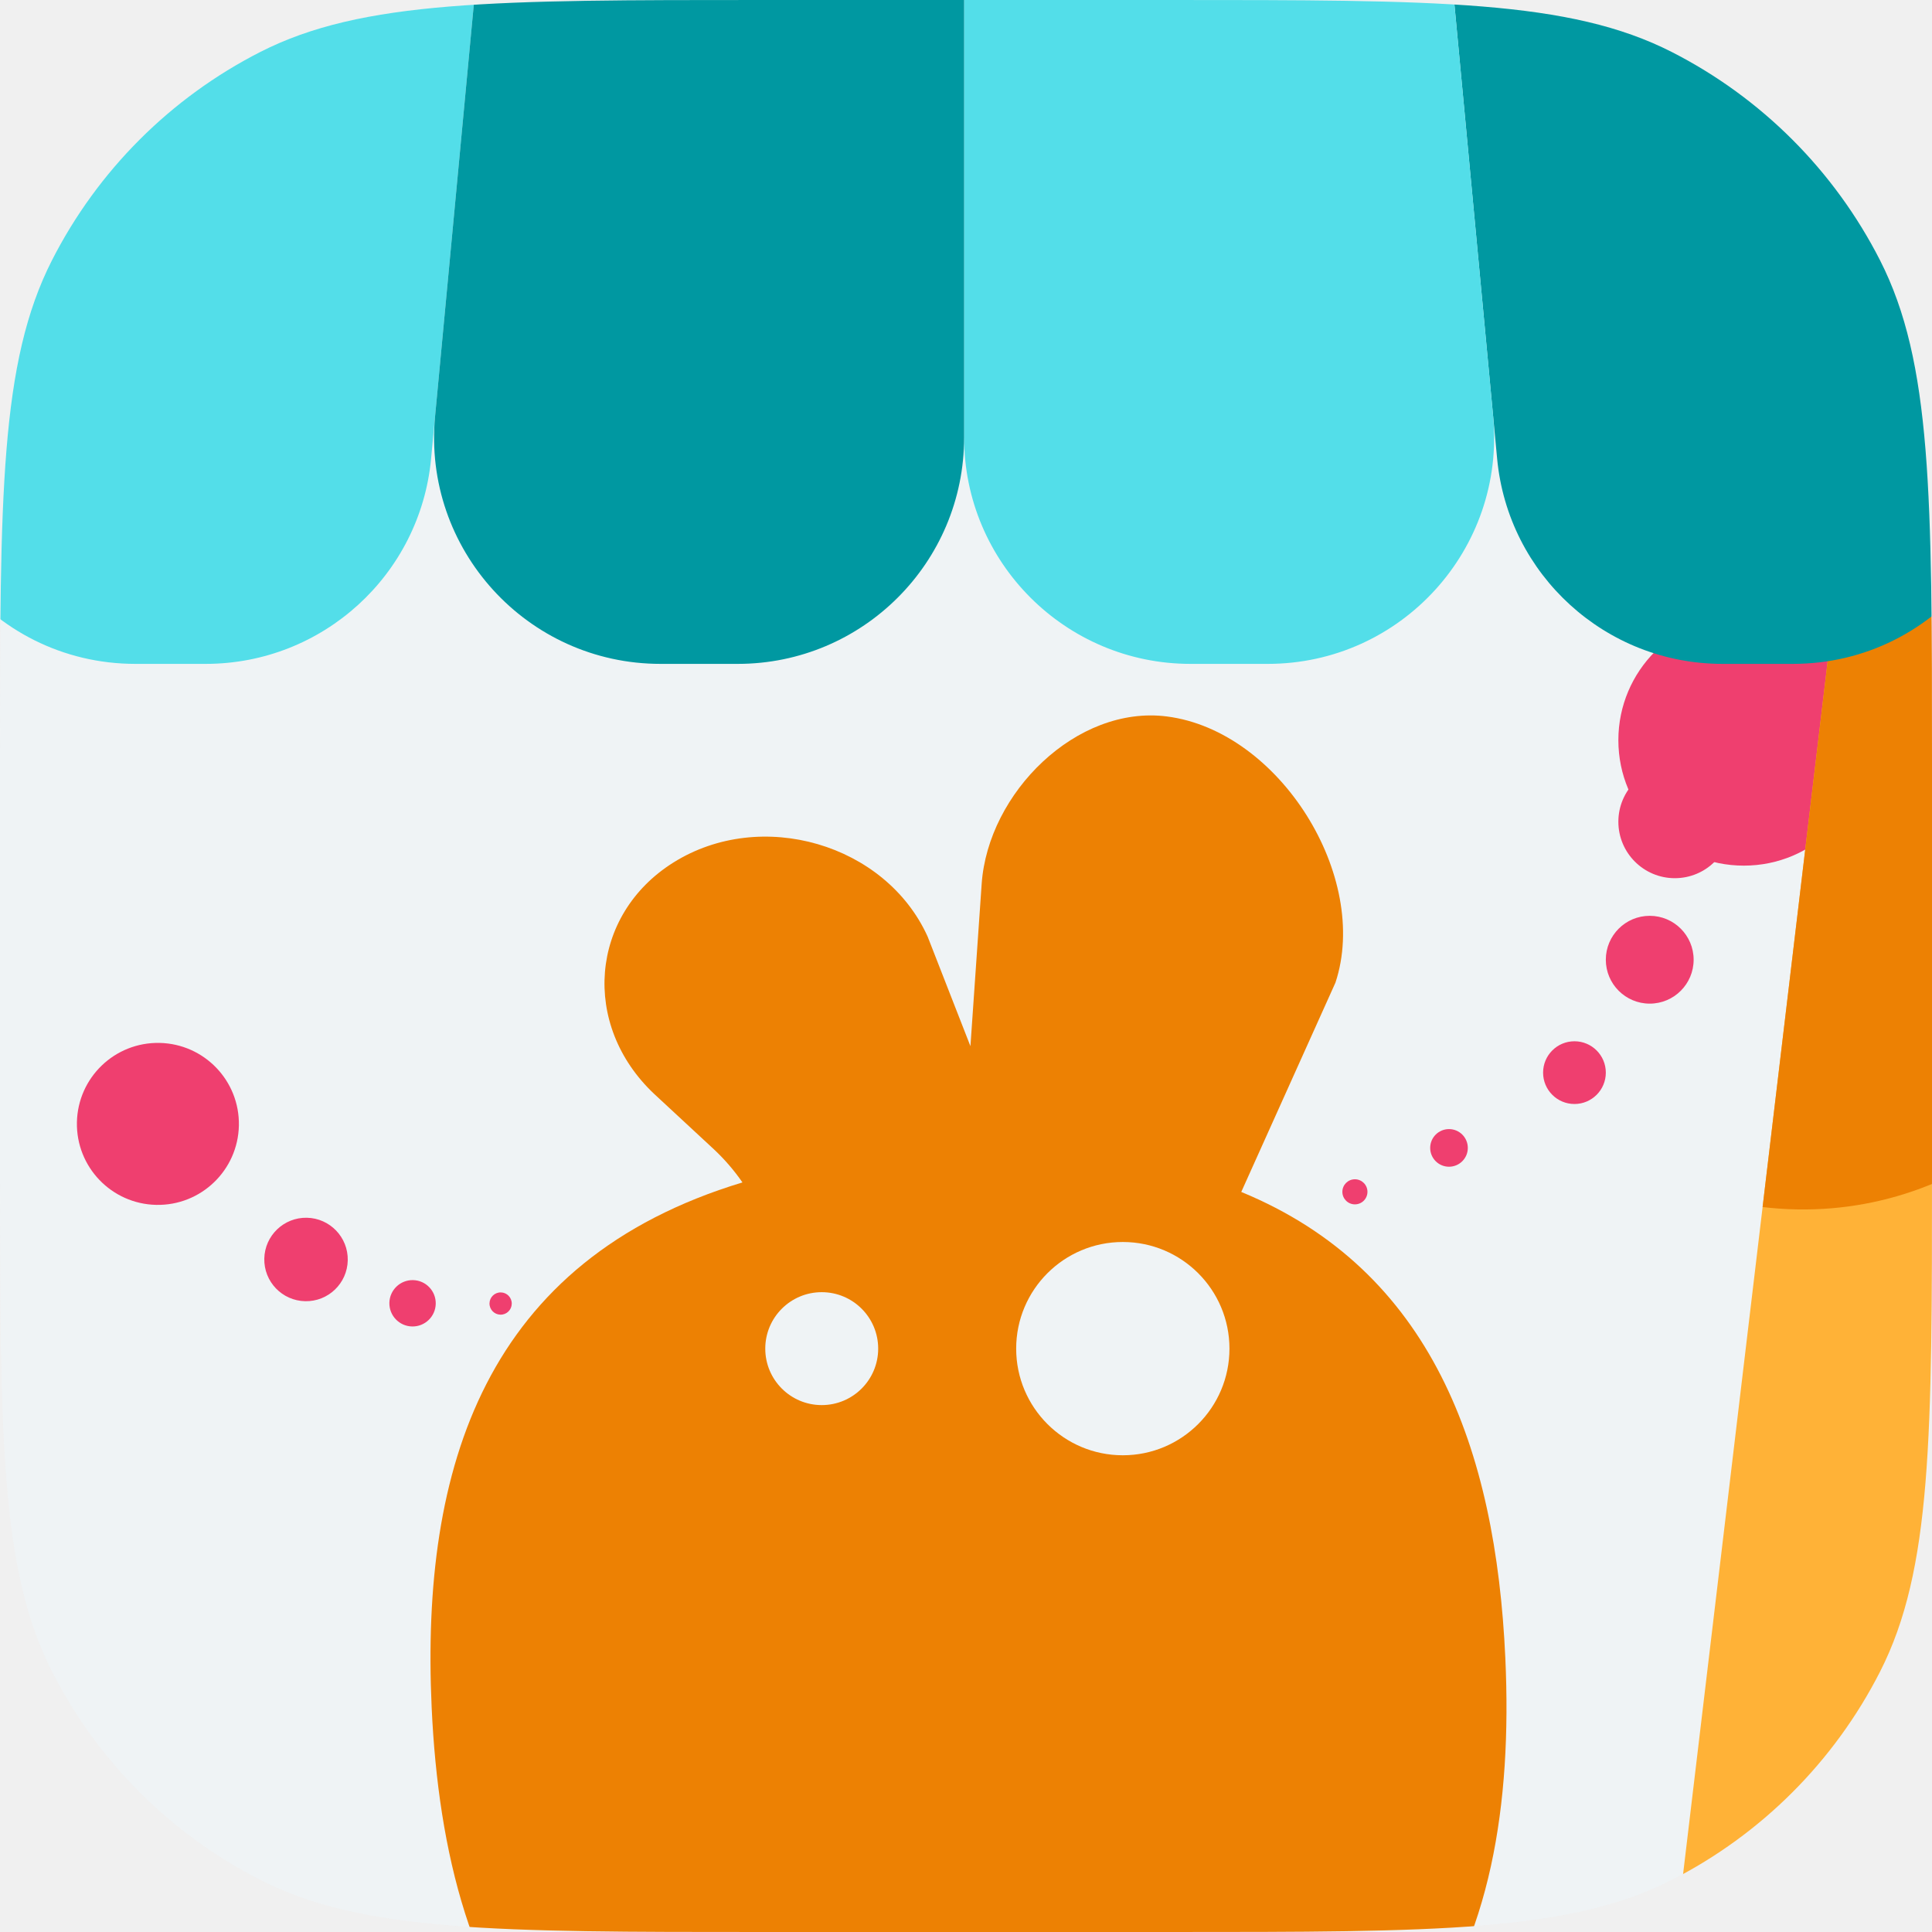
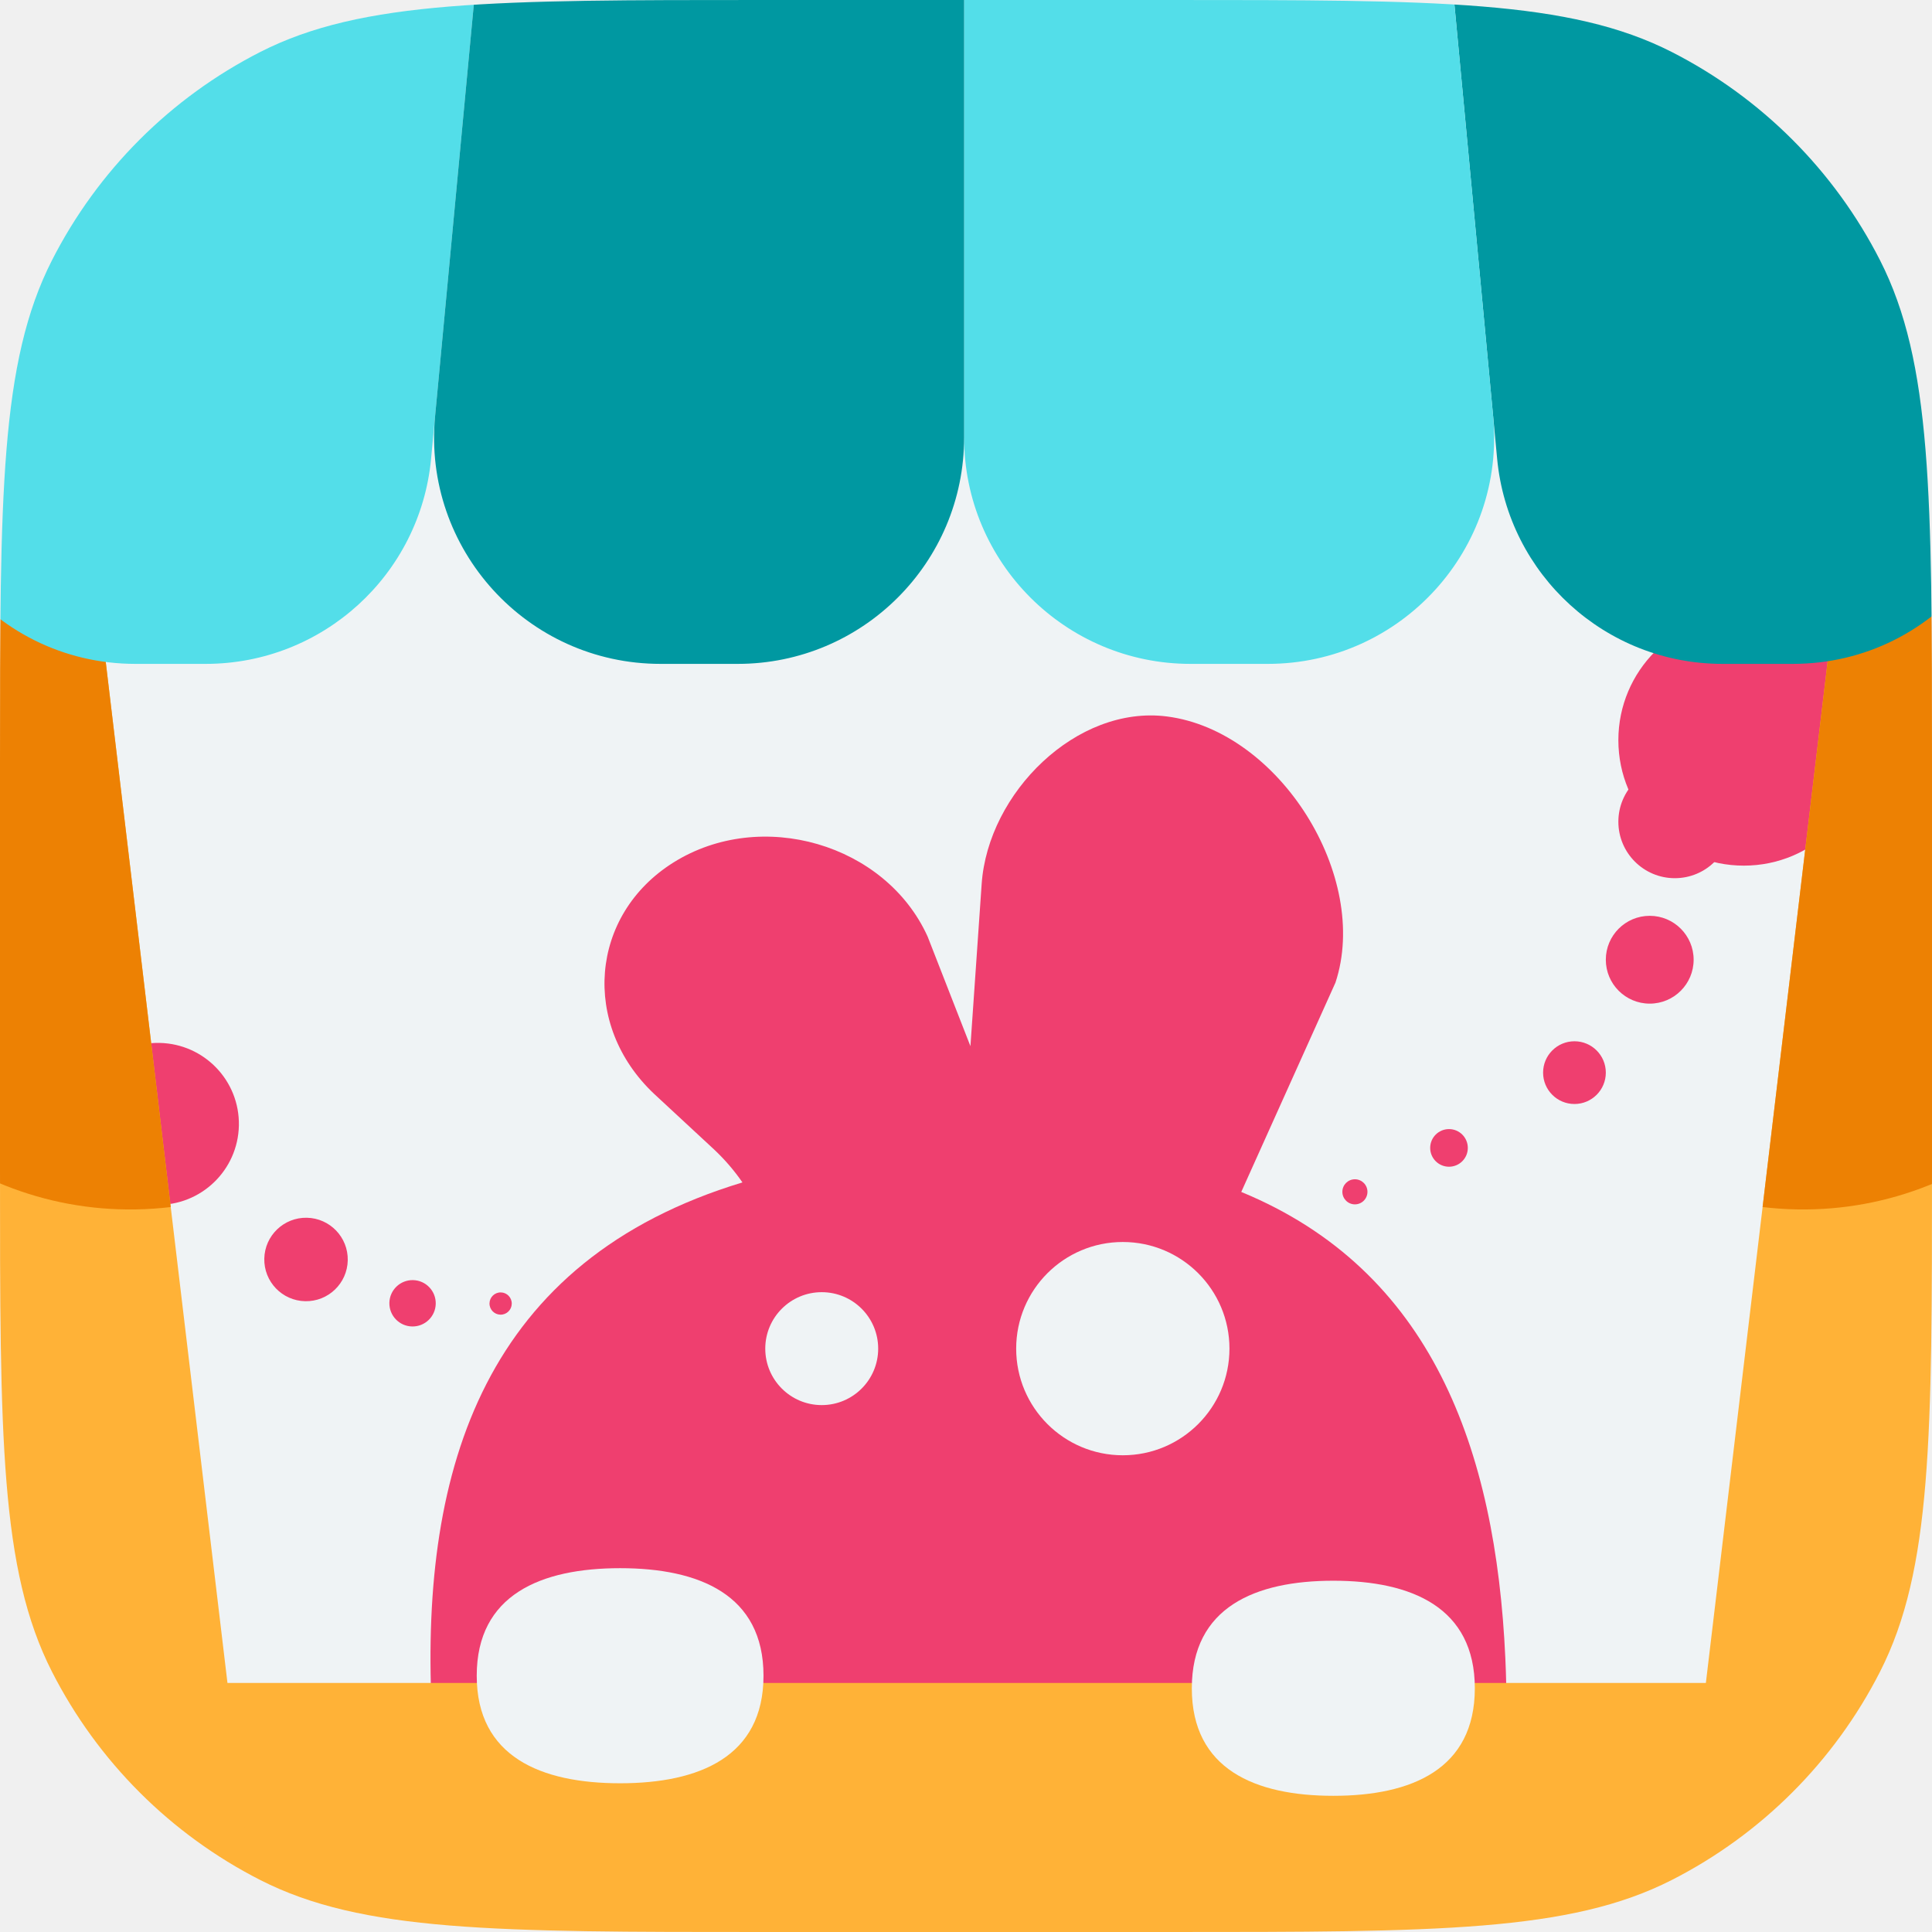
<svg xmlns="http://www.w3.org/2000/svg" width="192" height="192" viewBox="0 0 465 465" fill="none">
  <mask id="mask0_2408_79843" style="mask-type:alpha" maskUnits="userSpaceOnUse" x="0" y="0" width="465" height="465">
    <path d="M0 183.584C0 119.324 0 87.194 12.506 62.649C23.506 41.059 41.059 23.506 62.649 12.506C87.194 0 119.324 0 183.584 0H281.416C345.676 0 377.806 0 402.351 12.506C423.94 23.506 441.493 41.059 452.494 62.649C465 87.194 465 119.324 465 183.584V281.416C465 345.676 465 377.806 452.494 402.351C441.493 423.94 423.94 441.493 402.351 452.494C377.806 465 345.676 465 281.416 465H183.584C119.324 465 87.194 465 62.649 452.494C41.059 441.493 23.506 423.94 12.506 402.351C0 377.806 0 345.676 0 281.416V183.584Z" fill="#C4C4C4" />
  </mask>
  <g mask="url(#mask0_2408_79843)">
    <path d="M0 183.584C0 119.324 0 87.194 12.506 62.649C23.506 41.059 41.059 23.506 62.649 12.506C87.194 0 119.324 0 183.584 0H281.416C345.676 0 377.806 0 402.351 12.506C423.94 23.506 441.493 41.059 452.494 62.649C465 87.194 465 119.324 465 183.584V281.416C465 345.676 465 377.806 452.494 402.351C441.493 423.94 423.94 441.493 402.351 452.494C377.806 465 345.676 465 281.416 465H183.584C119.324 465 87.194 465 62.649 452.494C41.059 441.493 23.506 423.94 12.506 402.351C0 377.806 0 345.676 0 281.416V183.584Z" fill="#EFF3F5" />
    <ellipse cx="38.003" cy="270.503" rx="19.495" ry="19.495" transform="rotate(-88.8388 38.003 270.503)" fill="#EF3F6F" />
    <circle cx="419.708" cy="178.149" r="30.195" fill="#EF3F6F" />
-     <path fill-rule="evenodd" clip-rule="evenodd" d="M321.425 236.493C329.833 211.029 308.01 175.929 280.872 172.442C259.141 169.651 237.792 190.796 236.271 212.751L233.567 251.798L223.262 225.41C213.147 203.085 183.171 194.36 162.07 207.598C141.972 220.206 139.787 246.687 157.474 263.311L171.857 276.648C174.442 279.078 176.733 281.742 178.693 284.589C116.788 303.336 101.248 353.034 103.89 410.878C107.119 481.601 136.305 537.72 238.947 533.033C341.588 528.346 365.538 469.801 362.309 399.077C360.009 348.708 344.542 305.745 298.75 286.882L321.425 236.493Z" fill="#ED8103" />
+     <path fill-rule="evenodd" clip-rule="evenodd" d="M321.425 236.493C329.833 211.029 308.01 175.929 280.872 172.442C259.141 169.651 237.792 190.796 236.271 212.751L233.567 251.798L223.262 225.41C213.147 203.085 183.171 194.36 162.07 207.598C141.972 220.206 139.787 246.687 157.474 263.311L171.857 276.648C174.442 279.078 176.733 281.742 178.693 284.589C116.788 303.336 101.248 353.034 103.89 410.878C107.119 481.601 136.305 537.72 238.947 533.033C341.588 528.346 365.538 469.801 362.309 399.077C360.009 348.708 344.542 305.745 298.75 286.882L321.425 236.493Z" fill="#EF3F6F" />
+     <path d="M267.224 342.146C256.798 342.623 252.979 333.998 252.484 323.166C251.99 312.335 255.007 303.398 265.433 302.922C275.859 302.446 279.677 311.071 280.172 321.902C280.667 332.734 277.65 341.67 267.224 342.146Z" fill="white" />
+     <path d="M-71.748 426.765C-71.748 414.777 -62.03 405.059 -50.041 405.059H514.133C526.121 405.059 535.84 414.777 535.84 426.765V547.736C535.84 559.725 526.121 569.443 514.133 569.443H-50.041C-62.03 569.443 -71.748 559.725 -71.748 547.736V426.765Z" fill="#FFB237" />
+     <path d="M183.764 403.319C183.764 422.812 168.312 429.203 149.252 429.203C130.192 429.203 114.74 422.812 114.74 403.319C114.74 383.825 130.192 377.435 149.252 377.435C168.312 377.435 183.764 383.825 183.764 403.319Z" fill="#EFF3F5" />
+     <path d="M354.966 406.338C354.966 425.832 339.718 432.222 320.908 432.222C302.099 432.222 286.851 425.832 286.851 406.338C286.851 386.845 302.099 380.454 320.908 380.454C339.718 380.454 354.966 386.845 354.966 406.338Z" fill="#EFF3F5" />
+     <path d="M-61.171 123.215L19.992 113.539L61.17 458.934L-19.994 468.611L-61.171 123.215Z" fill="#FFB237" />
+     <path d="M-61.171 123.215L19.992 113.539L41.091 290.516C-3.734 295.86 -44.404 263.854 -49.748 219.029L-61.171 123.215Z" fill="#ED8103" />
    <path d="M526.492 123.215L445.329 113.539L404.151 458.934L485.315 468.611L526.492 123.215Z" fill="#FFB237" />
    <path d="M526.492 123.215L445.329 113.539L424.23 290.516C469.055 295.86 509.726 263.854 515.07 219.029L526.492 123.215Z" fill="#ED8103" />
    <path d="M449.898 -53.222C444.283 -76.892 423.144 -93.604 398.818 -93.604C367.883 -93.604 343.655 -66.991 346.551 -36.192L360.335 110.394C362.968 138.389 386.469 159.785 414.588 159.785H431.492C466.671 159.785 492.632 126.946 484.513 92.716L449.898 -53.222Z" fill="#0098A1" />
    <path d="M14.196 -53.222C19.81 -76.892 40.95 -93.604 65.276 -93.604C96.211 -93.604 120.439 -66.991 117.543 -36.192L103.758 110.394C101.126 138.389 77.624 159.785 49.506 159.785H32.602C-2.578 159.785 -28.538 126.946 -20.419 92.716L14.196 -53.222Z" fill="#53DEE9" />
    <path d="M345.796 -44.214C343.163 -72.209 319.662 -93.604 291.543 -93.604H286.538C256.443 -93.604 232.046 -69.207 232.046 -39.112V105.292C232.046 135.388 256.443 159.785 286.538 159.785H305.122C337.232 159.785 362.381 132.16 359.375 100.191L345.796 -44.214Z" fill="#53DEE9" />
    <path d="M118.298 -44.214C120.93 -72.209 144.432 -93.604 172.55 -93.604H177.555C207.65 -93.604 232.047 -69.207 232.047 -39.112V105.292C232.047 135.388 207.65 159.785 177.555 159.785H158.971C126.861 159.785 101.712 132.16 104.718 100.191L118.298 -44.214Z" fill="#0098A1" />
    <circle cx="270.243" cy="324.594" r="25.666" fill="#EFF3F5" />
    <ellipse cx="197.776" cy="324.594" rx="13.588" ry="13.588" fill="#EFF3F5" />
    <circle cx="378.945" cy="258.165" r="7.549" fill="#EF3F6F" />
    <ellipse cx="348.75" cy="276.282" rx="4.529" ry="4.529" fill="#EF3F6F" />
    <circle cx="326.104" cy="286.851" r="3.019" fill="#EF3F6F" />
    <circle cx="99.296" cy="313.68" r="5.58" transform="rotate(-88.8388 99.2963 313.68)" fill="#EF3F6F" />
    <ellipse cx="120.493" cy="313.74" rx="2.679" ry="2.679" transform="rotate(-88.8388 120.493 313.74)" fill="#EF3F6F" />
    <ellipse cx="403.101" cy="197.776" rx="13.588" ry="13.588" fill="#EF3F6F" />
    <ellipse cx="397.062" cy="230.99" rx="10.568" ry="10.568" fill="#EF3F6F" />
    <circle cx="73.656" cy="303.136" r="10.045" transform="rotate(-88.8388 73.6555 303.136)" fill="#EF3F6F" />
  </g>
</svg>
